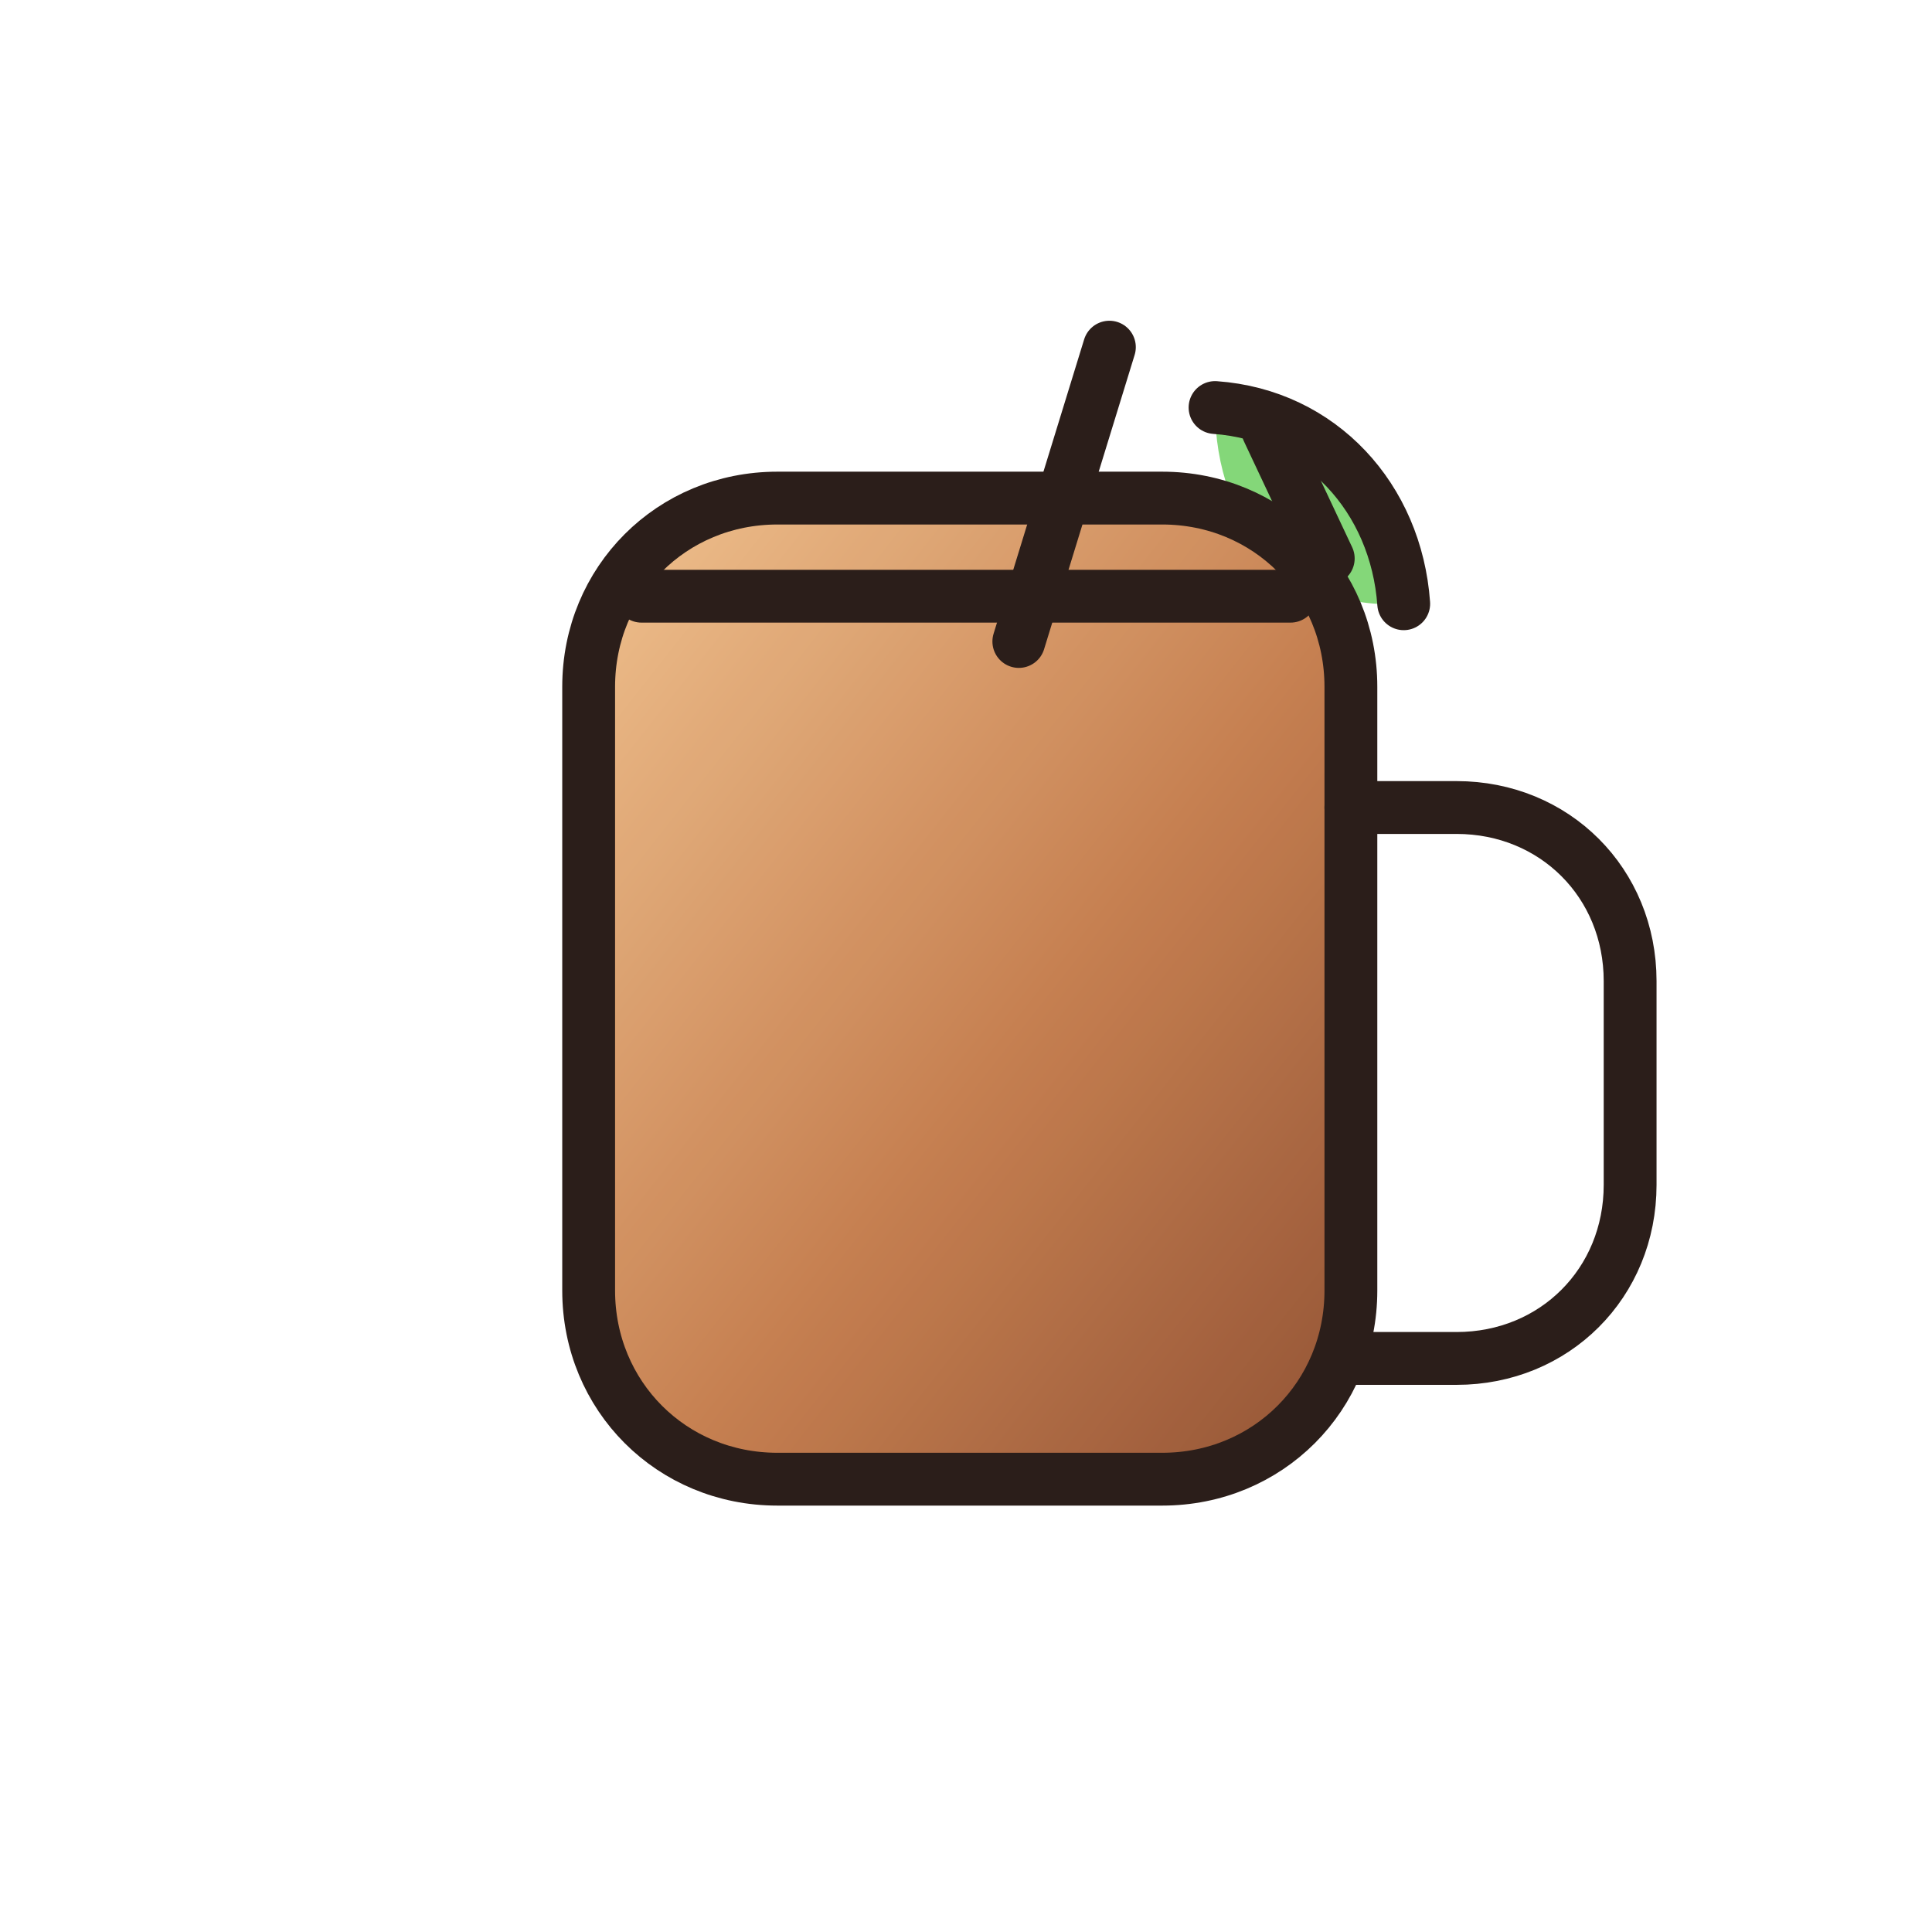
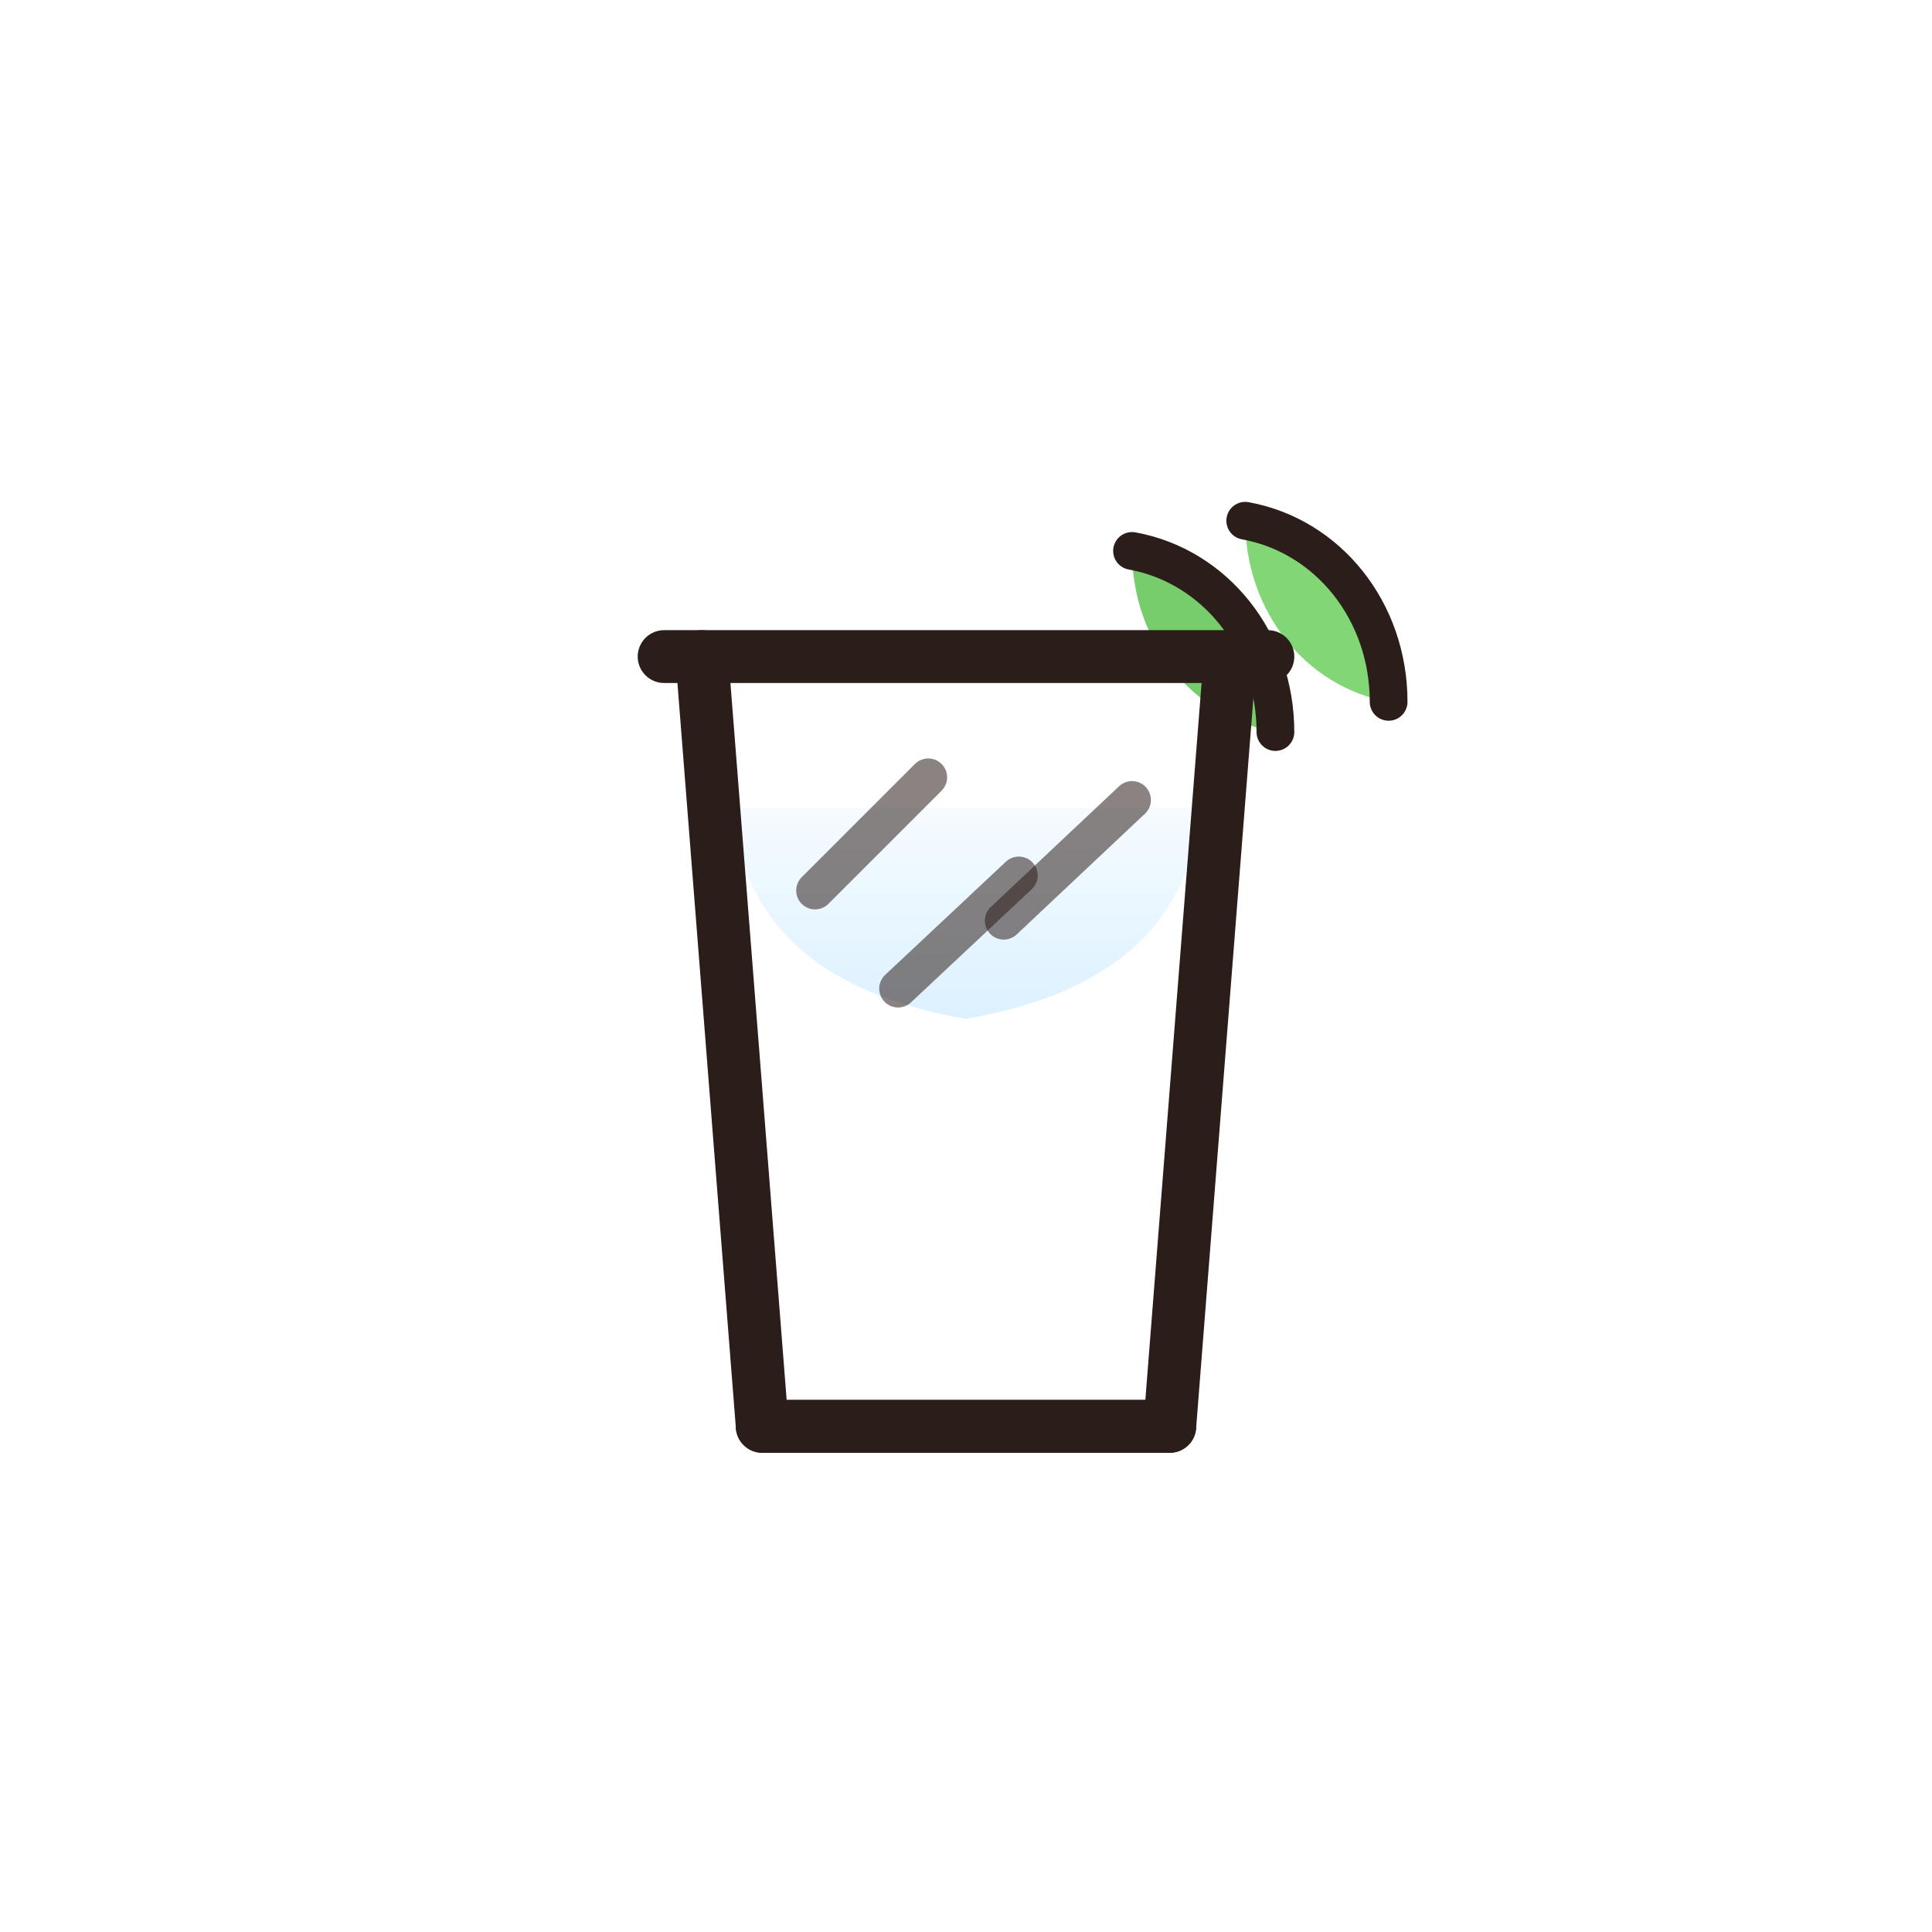
<svg xmlns="http://www.w3.org/2000/svg" viewBox="0 0 512 512" role="img" aria-label="Moscow Mule">
  <defs>
-     <linearGradient id="copper" x1="0" y1="0" x2="1" y2="1">
-       <stop offset="0" stop-color="#f0c08b" />
-       <stop offset="0.55" stop-color="#c47b4a" />
-       <stop offset="1" stop-color="#8d4b2c" />
+     <linearGradient id="mule" x1="0" y1="0" x2="0" y2="1">
+       <stop offset="0" stop-color="#f5fbff" />
+       <stop offset="1" stop-color="#d9f0ff" />
    </linearGradient>
  </defs>
-   <path d="M156 182 C156 154 178 132 206 132 H308 C336 132 358 154 358 182 V342 C358 370 336 392 308 392 H206 C178 392 156 370 156 342 Z" fill="url(#copper)" opacity="0.96" />
-   <path d="M322 108 C350 110 370 132 372 160 C342 162 322 140 322 108 Z" fill="#77d36a" opacity="0.9" />
+   <path d="M194 214 H318 Q314 260 256 270 Q198 260 194 214 Z" fill="url(#mule)" opacity="0.92" />
+   <path d="M330 138 C352 142 368 162 368 186 C346 182 330 162 330 138 Z" fill="#77d36a" opacity="0.92" />
+   <path d="M300 146 C322 150 338 170 338 194 C316 190 300 170 300 146 Z" fill="#6bc85f" opacity="0.92" />
  <g fill="none" stroke="#2b1e1a" stroke-width="14" stroke-linecap="round" stroke-linejoin="round">
-     <path d="M170 158 H342" />
-     <path d="M156 182 C156 154 178 132 206 132 H308 C336 132 358 154 358 182 V342 C358 370 336 392 308 392 H206 C178 392 156 370 156 342 Z" />
-     <path d="M358 214 H386 C412 214 432 234 432 260 V314 C432 340 412 360 386 360 H358" />
-     <path d="M294 92 L270 170" />
-     <path d="M322 108 C350 110 370 132 372 160" />
-     <path d="M336 114 L352 148" />
+     <path d="M176 174 H336" />
+     <path d="M186 174 L202 378 H310 L326 174" />
+     <path d="M202 378 H310" />
+     <path d="M216 236 L246 206" stroke-width="10" opacity="0.55" />
+     <path d="M266 244 L300 212" stroke-width="10" opacity="0.55" />
+     <path d="M238 262 L270 232" stroke-width="10" opacity="0.55" />
+     <path d="M330 138 C352 142 368 162 368 186" stroke-width="10" />
+     <path d="M300 146 C322 150 338 170 338 194" stroke-width="10" />
  </g>
</svg>
